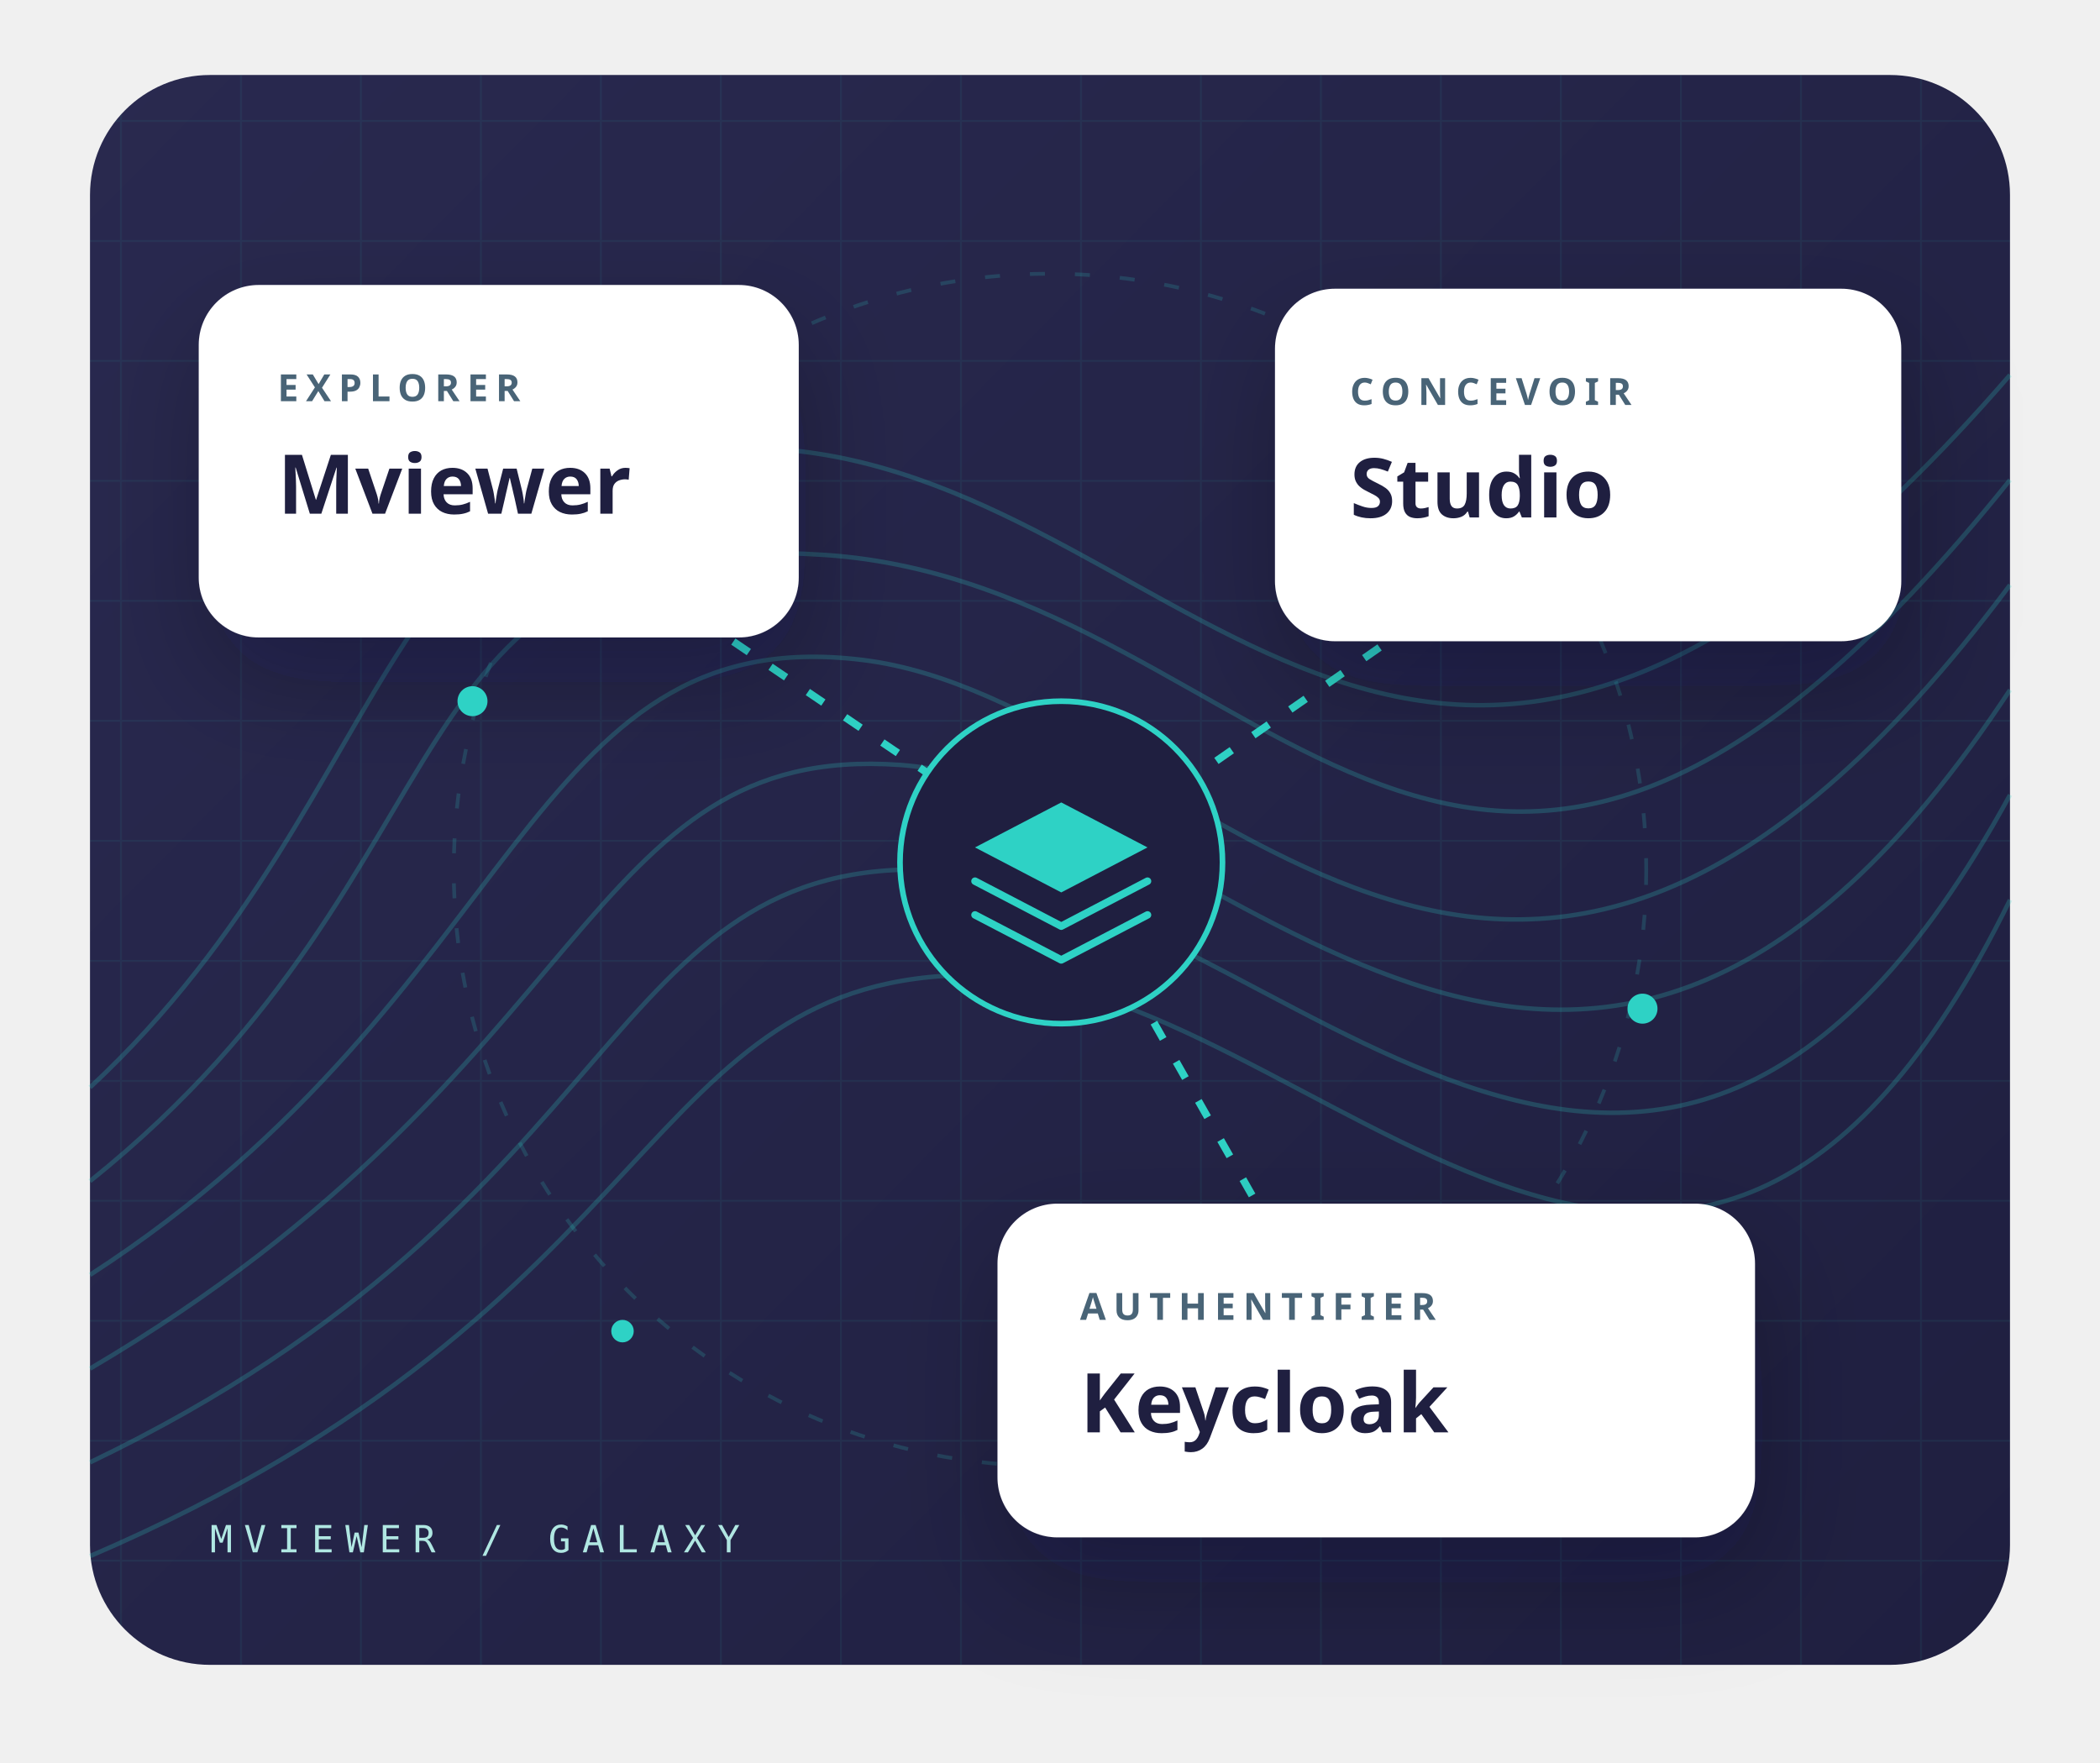
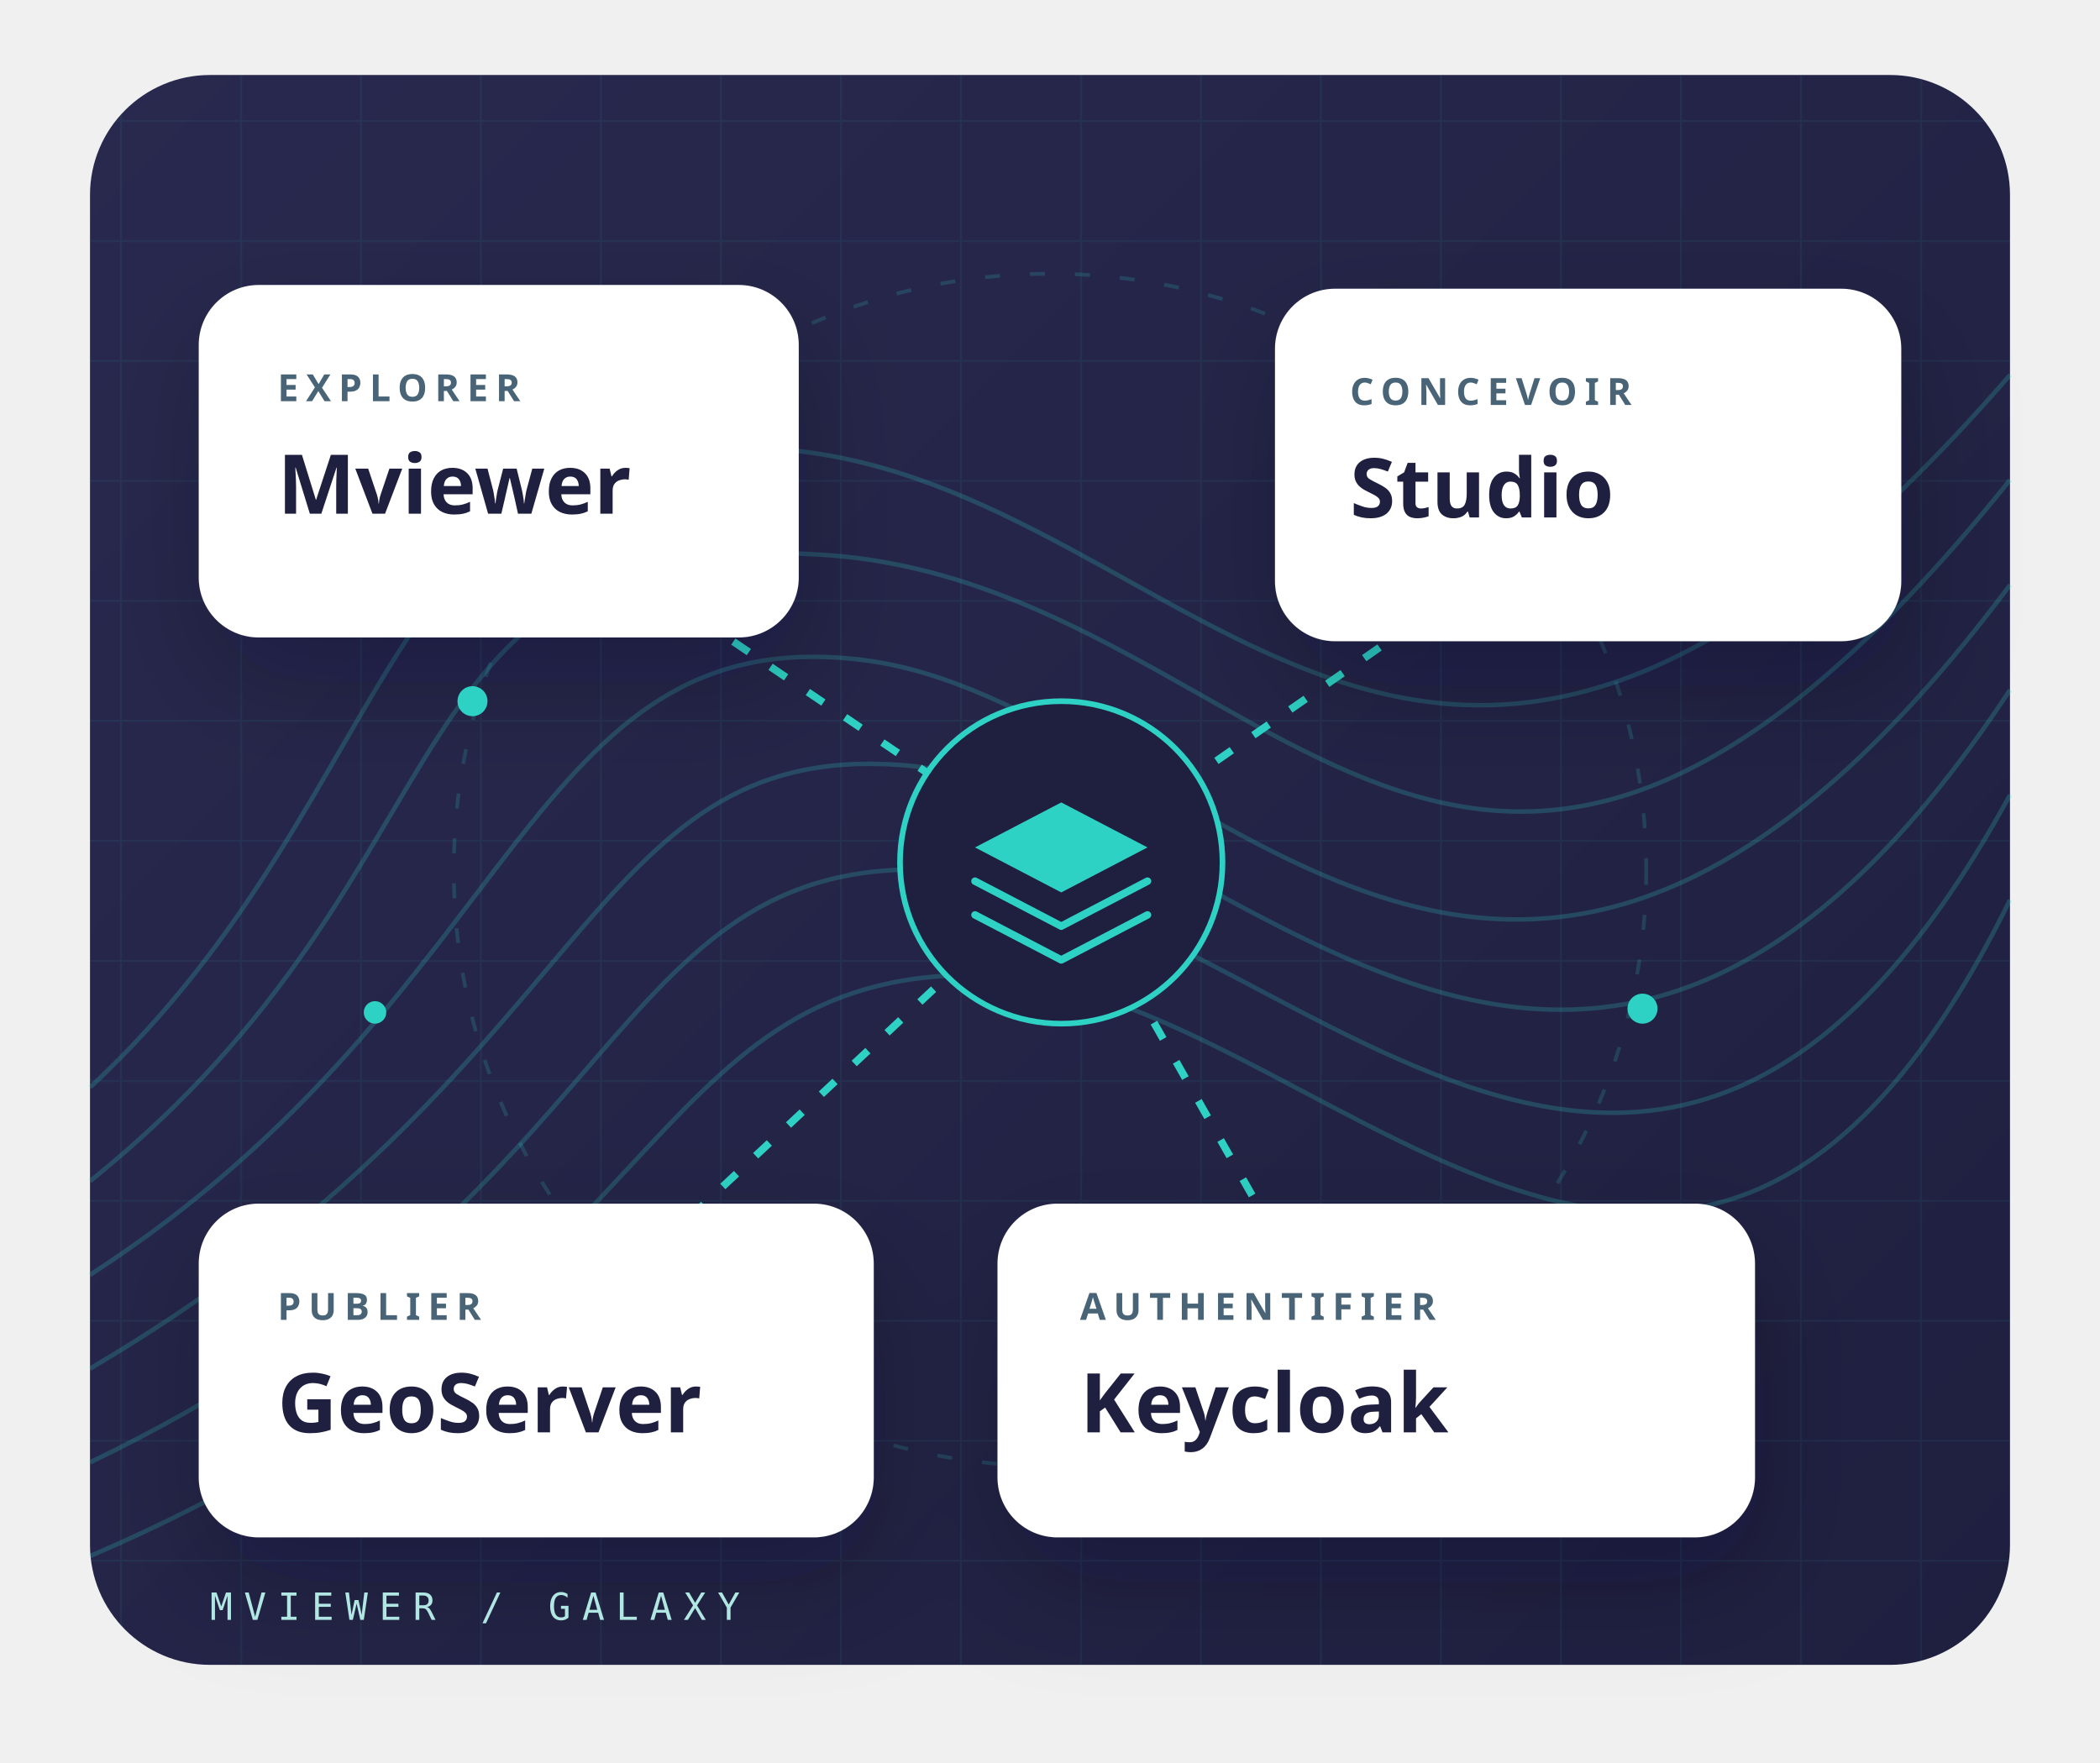
<svg xmlns="http://www.w3.org/2000/svg" width="560" height="470" viewBox="0 0 560 470" fill="none">
  <defs>
    <linearGradient id="bg" x1="35" y1="0" x2="510" y2="470" gradientUnits="userSpaceOnUse">
      <stop stop-color="#29294f" />
      <stop offset="1" stop-color="#1f1f40" />
    </linearGradient>
    <pattern id="grid" width="32" height="32" patternUnits="userSpaceOnUse">
      <path d="M32 0H0V32" stroke="#2ed2c5" stroke-opacity=".07" />
    </pattern>
    <filter id="shadow" x="-30%" y="-30%" width="160%" height="180%">
      <feDropShadow dy="12" stdDeviation="14" flood-color="#101025" flood-opacity=".25" />
    </filter>
  </defs>
  <rect x="24" y="20" width="512" height="424" rx="32" fill="url(#bg)" />
  <rect x="24" y="20" width="512" height="424" rx="32" fill="url(#grid)" />
  <g stroke="#2ed2c5" stroke-opacity=".22" stroke-width="1.2">
    <path d="M24 290C110 210 100 110 210 120S380 280 536 100" />
    <path d="M24 315C130 230 100 140 220 148S390 310 536 128" />
    <path d="M24 340C140 265 140 165 230 176S400 338 536 156" />
    <path d="M24 365C160 285 155 198 240 204S420 360 536 184" />
    <path d="M24 390C170 320 160 228 250 232S440 388 536 212" />
    <path d="M24 415C180 348 170 260 260 260S450 415 536 240" />
  </g>
  <circle cx="280" cy="232" r="159" stroke="#2ed2c5" stroke-opacity=".18" stroke-dasharray="4 8" />
-   <path d="M126 124L284 231L435 126M284 231L359 363" stroke="#2ed2c5" stroke-width="2" stroke-dasharray="5 7" />
+   <path d="M126 124L284 231L435 126M284 231L359 363M284 231L143 363" stroke="#2ed2c5" stroke-width="2" stroke-dasharray="5 7" />
  <g filter="url(#shadow)">
    <rect x="53" y="76" width="160" height="94" rx="16" fill="#ffffff" />
    <rect x="340" y="77" width="167" height="94" rx="16" fill="#ffffff" />
+     <rect x="53" y="321" width="180" height="89" rx="16" fill="#ffffff" />
    <rect x="266" y="321" width="202" height="89" rx="16" fill="#ffffff" />
  </g>
  <g font-family="system-ui,sans-serif">
    <text x="74" y="107" fill="#496477" font-size="10" font-weight="700" letter-spacing="2">EXPLORER</text>
    <text x="74" y="137" fill="#1f1f40" font-size="22" font-weight="650">Mviewer</text>
    <text x="360" y="108" fill="#496477" font-size="10" font-weight="700" letter-spacing="2">CONCEVOIR</text>
    <text x="360" y="138" fill="#1f1f40" font-size="22" font-weight="650">Studio</text>
+     <text x="74" y="352" fill="#496477" font-size="10" font-weight="700" letter-spacing="2">PUBLIER</text>
+     <text x="74" y="382" fill="#1f1f40" font-size="22" font-weight="650">GeoServer</text>
    <text x="288" y="352" fill="#496477" font-size="10" font-weight="700" letter-spacing="2">AUTHENTIFIER</text>
    <text x="288" y="382" fill="#1f1f40" font-size="22" font-weight="650">Keycloak</text>
  </g>
  <circle cx="283" cy="230" r="43" fill="#1f1f40" stroke="#2ed2c5" stroke-width="1.5" />
  <path d="M260 226L283 214L306 226L283 238Z" fill="#2ed2c5" />
  <path d="M260 235L283 247L306 235M260 244L283 256L306 244" stroke="#2ed2c5" stroke-width="2" stroke-linecap="round" stroke-linejoin="round" />
  <circle cx="126" cy="187" r="4" fill="#2ed2c5" />
  <circle cx="438" cy="269" r="4" fill="#2ed2c5" />
-   <circle cx="166" cy="355" r="3" fill="#2ed2c5" />
-   <text x="56" y="414" font-family="monospace" font-size="10" letter-spacing="3" fill="#b0e7e2">MVIEWER / GALAXY</text>
+   <circle cx="100" cy="270" r="3" fill="#2ed2c5" />
+   <text x="56" y="432" font-family="monospace" font-size="10" letter-spacing="3" fill="#b0e7e2">MVIEWER / GALAXY</text>
</svg>
